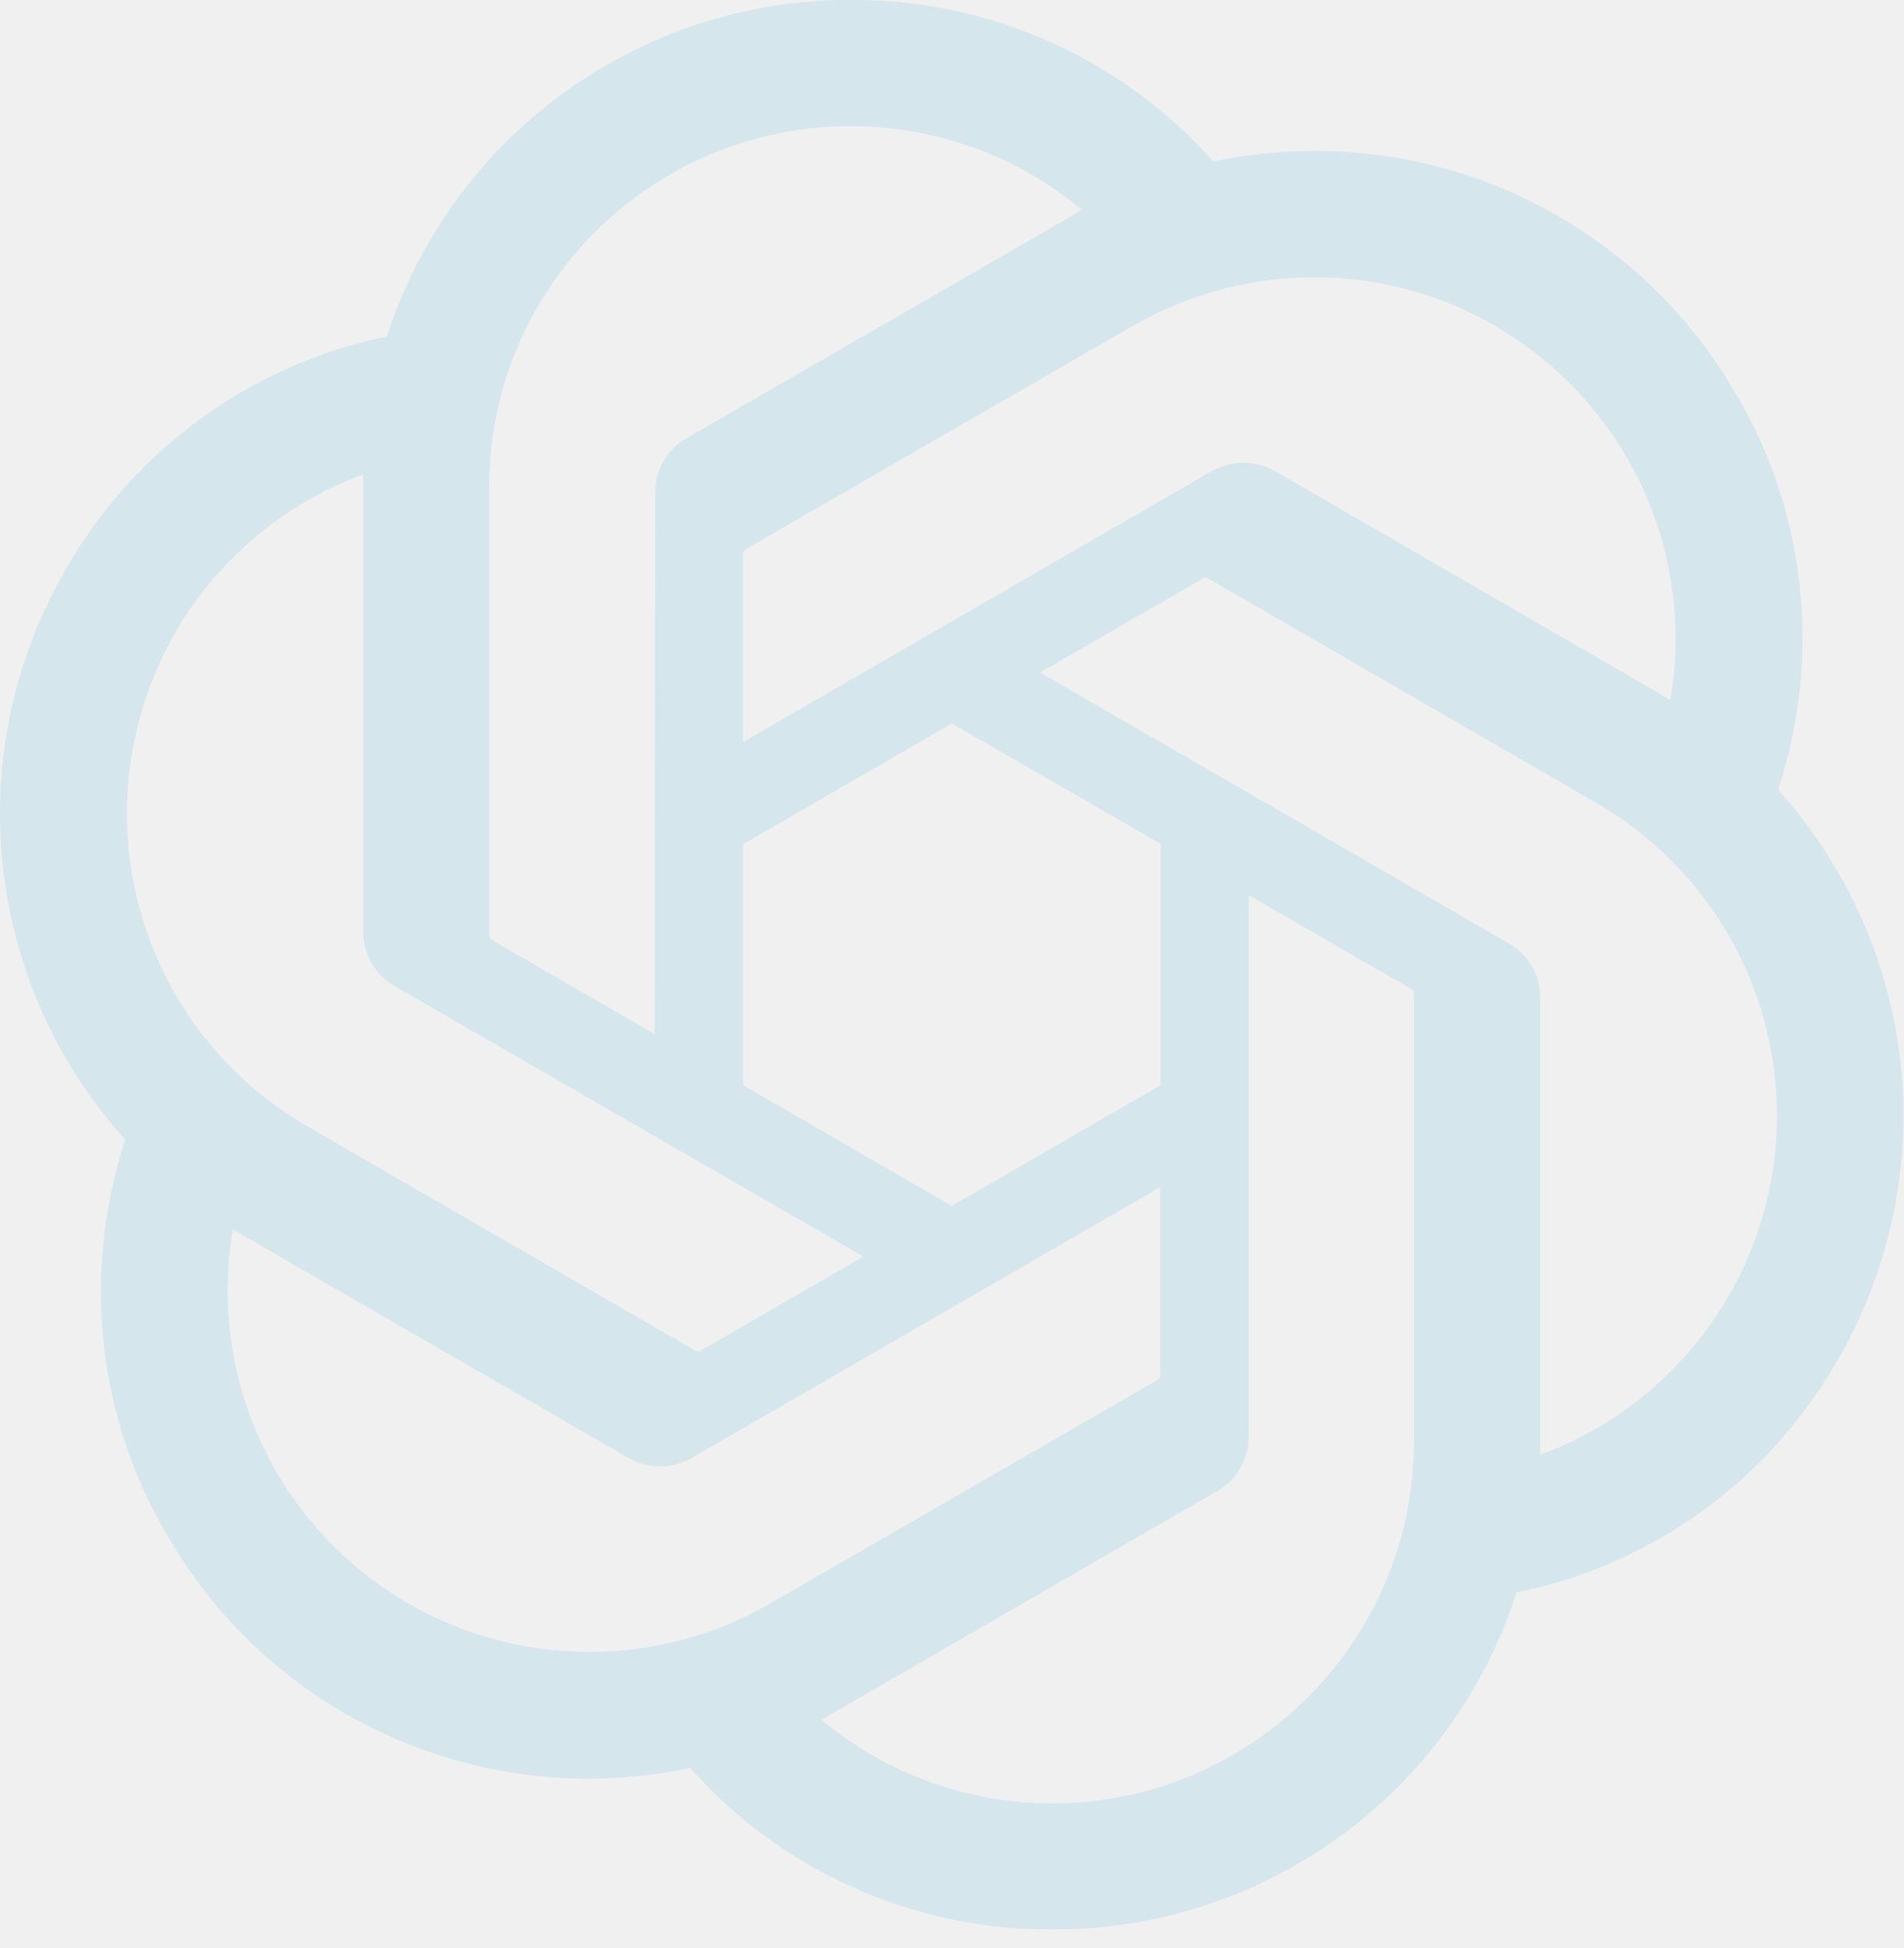
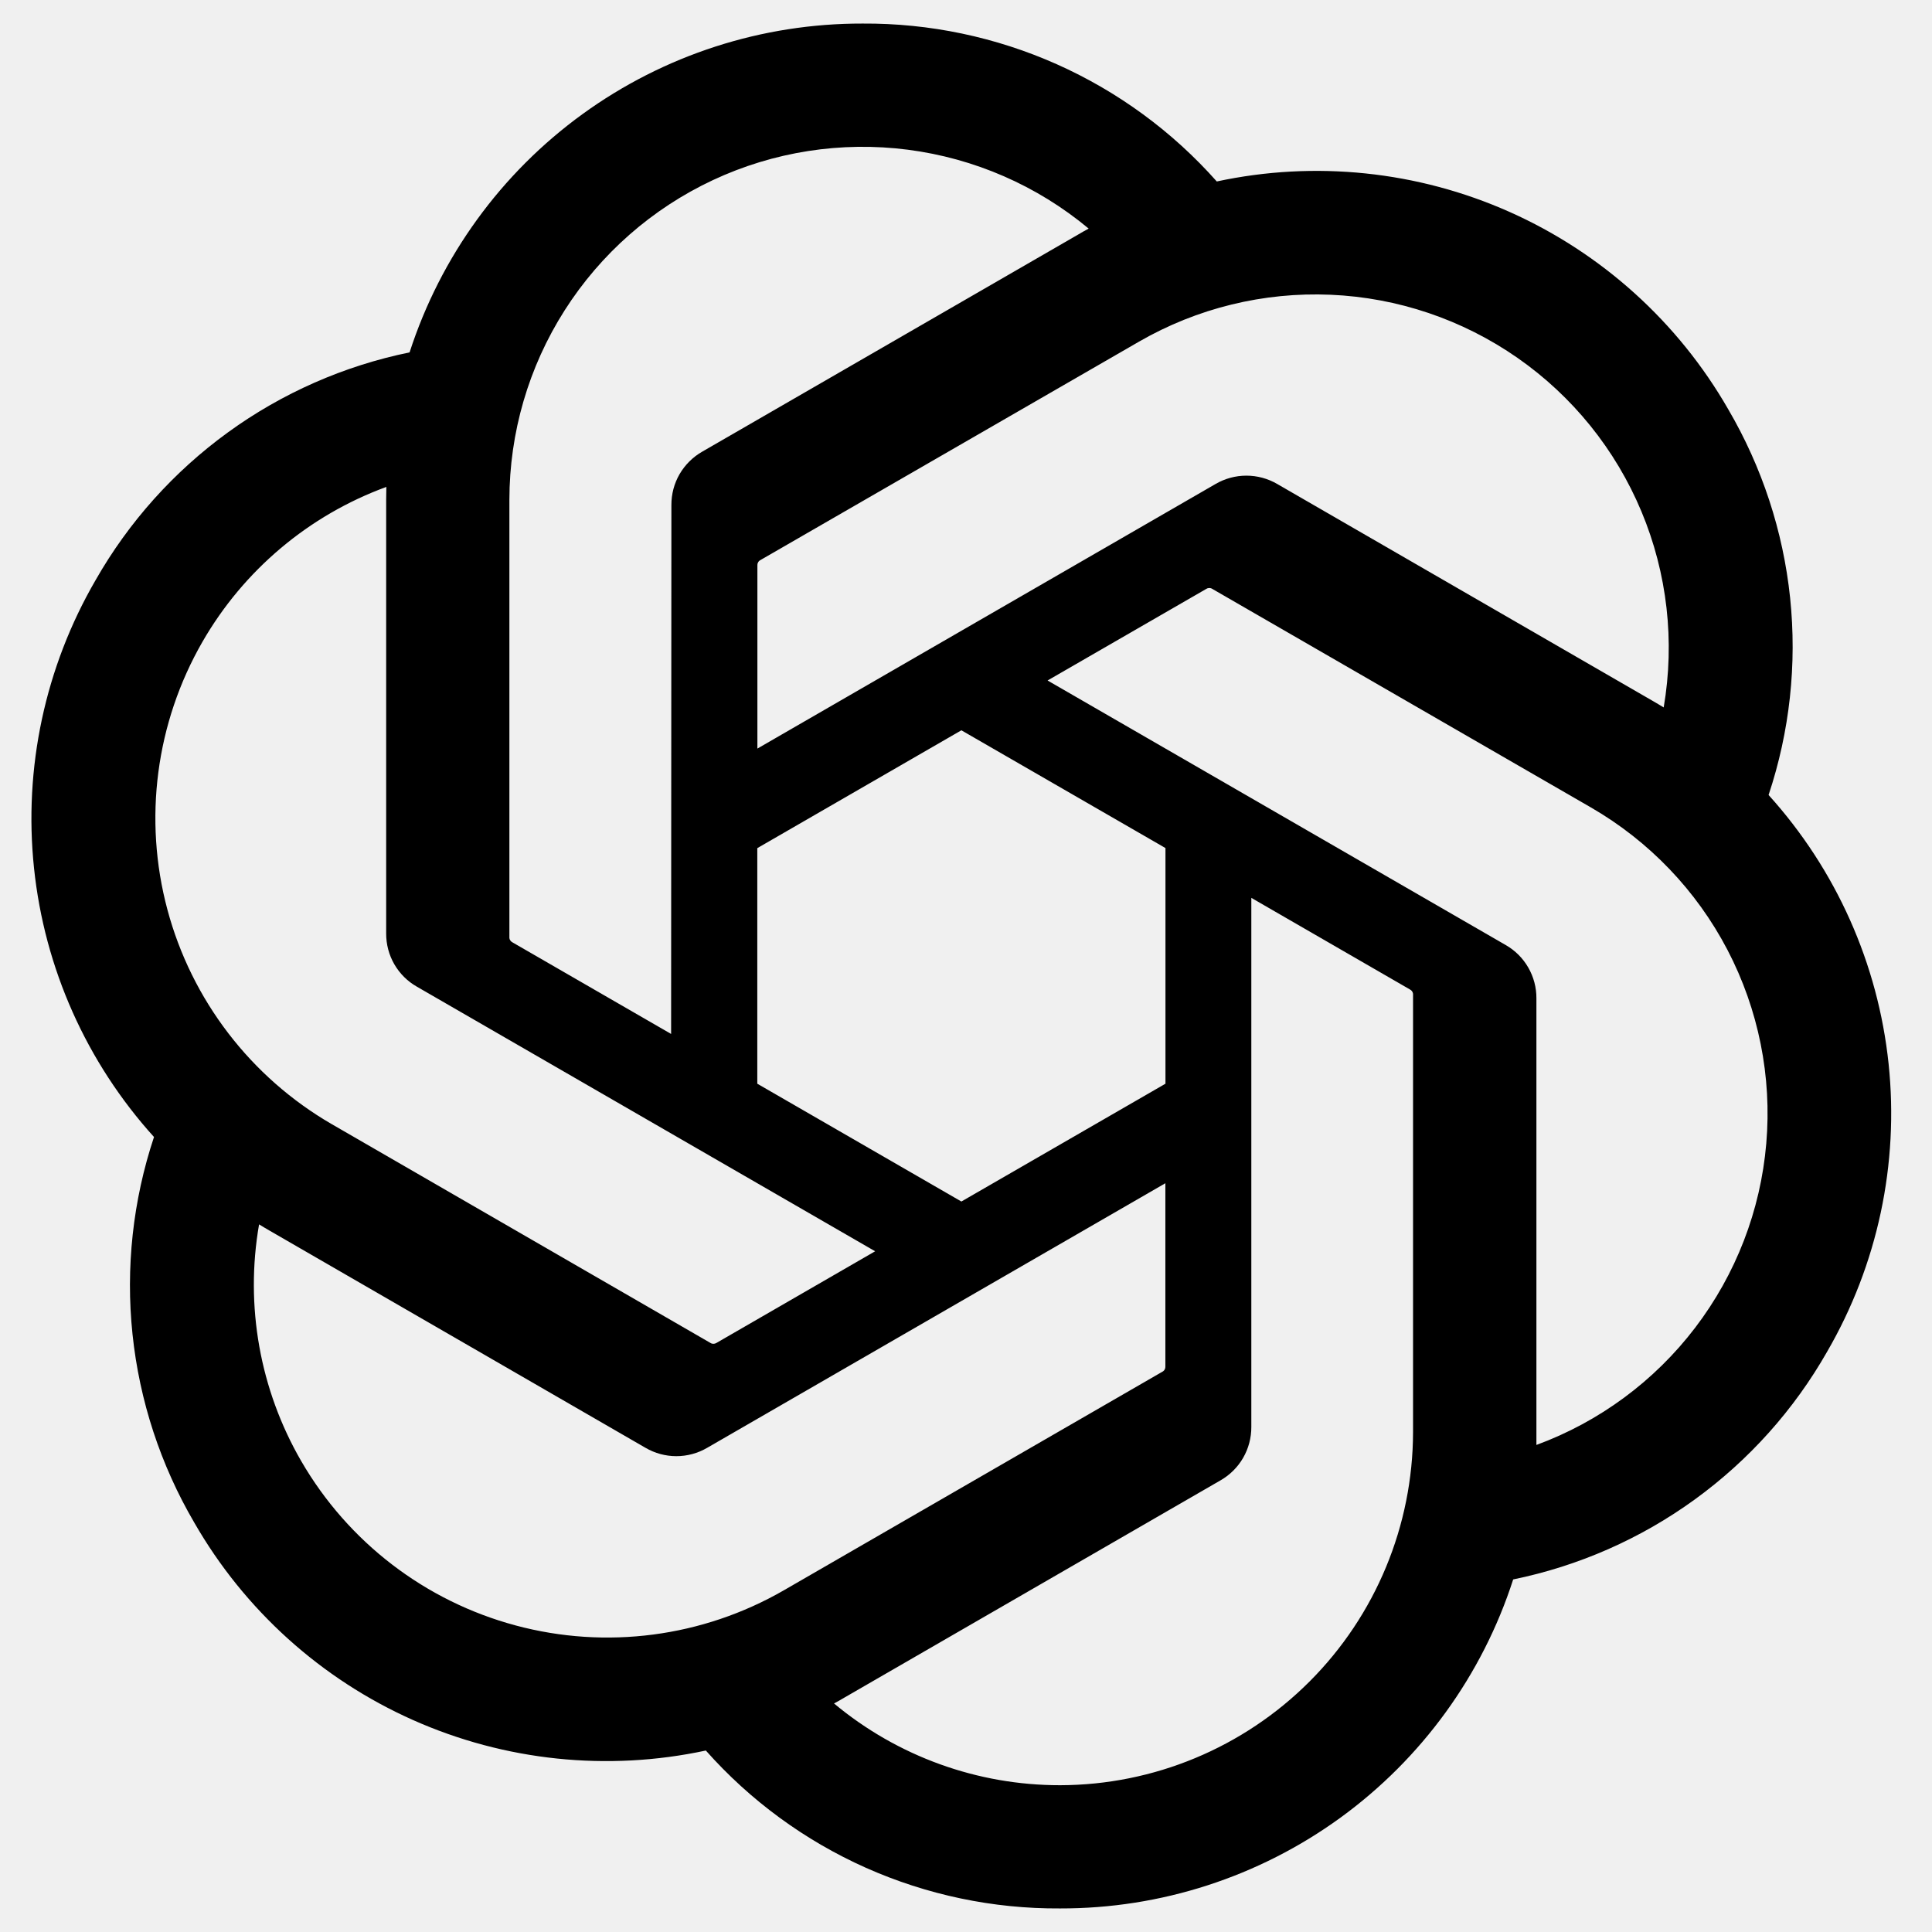
- <svg xmlns="http://www.w3.org/2000/svg" xmlns:xlink="http://www.w3.org/1999/xlink" width="43" height="44" viewBox="0 0 43 44" fill="none">
-   <defs>
-     <rect id="path_0" x="0" y="0" width="43" height="43.58" />
-   </defs>
-   <g opacity="1" transform="translate(0 0.000001981943)  rotate(0 21.5 21.79007)">
-     <mask id="bg-mask-0" fill="white">
-       <use xlink:href="#path_0" />
-     </mask>
-     <g mask="url(#bg-mask-0)">
-       <path id="分组 1" fill-rule="evenodd" style="fill:#8BCAE0" transform="translate(0 0)  rotate(0 21.5 21.79007)" opacity="0.27" d="M40.17 17.84L40.17 17.84C40.53 16.73 40.72 15.57 40.72 14.41C40.72 12.48 40.21 10.58 39.23 8.92C37.27 5.51 33.64 3.41 29.71 3.41C28.94 3.41 28.16 3.49 27.41 3.65C25.35 1.33 22.39 0 19.29 0L19.22 0L19.19 0C14.43 0 10.21 3.07 8.74 7.6C5.68 8.23 3.03 10.15 1.48 12.87C0.51 14.54 0 16.45 0 18.38C0 21.1 1.01 23.73 2.83 25.74C2.47 26.85 2.28 28.01 2.28 29.17C2.28 31.1 2.79 33 3.77 34.66C6.14 38.8 10.92 40.93 15.59 39.93C17.65 42.25 20.61 43.58 23.71 43.58L23.78 43.58L23.81 43.58C28.57 43.58 32.8 40.51 34.26 35.97C37.33 35.35 39.97 33.43 41.52 30.71C42.49 29.03 43 27.13 43 25.2C43 22.48 41.99 19.86 40.17 17.84Z M18.817 38.695C18.727 38.745 18.647 38.795 18.557 38.845C20.017 40.065 21.867 40.735 23.777 40.735L23.787 40.735C28.287 40.725 31.937 37.065 31.947 32.565L31.947 22.435C31.937 22.385 31.907 22.355 31.877 22.335L28.207 20.215L28.207 32.455C28.207 32.965 27.937 33.435 27.487 33.685L18.817 38.695Z M17.393 36.223L26.163 31.163C26.203 31.133 26.223 31.093 26.223 31.053L26.213 31.053L26.213 26.813L15.623 32.933C15.183 33.183 14.643 33.183 14.203 32.933L5.523 27.923C5.443 27.873 5.323 27.803 5.263 27.763C5.183 28.223 5.143 28.693 5.143 29.163C5.143 30.593 5.523 31.993 6.233 33.233L6.233 33.233C7.703 35.763 10.393 37.313 13.313 37.313C14.743 37.313 16.153 36.943 17.393 36.223Z M8.206 11.013C8.206 10.923 8.206 10.783 8.206 10.713C6.416 11.373 4.906 12.643 3.956 14.293L3.956 14.293C3.246 15.533 2.866 16.943 2.866 18.373C2.866 21.293 4.416 23.983 6.946 25.443L15.716 30.513C15.756 30.533 15.806 30.533 15.836 30.503L19.506 28.383L8.916 22.273C8.476 22.023 8.206 21.553 8.206 21.043L8.206 21.033L8.206 11.013Z M36.055 18.13L27.285 13.06C27.245 13.04 27.195 13.05 27.165 13.07L23.495 15.19L34.085 21.31C34.525 21.56 34.795 22.02 34.795 22.53C34.795 22.53 34.795 22.54 34.795 22.54L34.795 32.86C38.005 31.68 40.145 28.62 40.145 25.2C40.145 22.28 38.585 19.59 36.055 18.13Z M16.834 12.412C16.805 12.442 16.785 12.482 16.785 12.522L16.785 12.522L16.785 16.762L27.375 10.642C27.595 10.522 27.845 10.452 28.095 10.452C28.345 10.452 28.584 10.522 28.805 10.642L37.484 15.662C37.565 15.712 37.654 15.762 37.734 15.812L37.734 15.812C37.815 15.352 37.855 14.892 37.855 14.432C37.855 9.922 34.194 6.262 29.684 6.262C28.255 6.262 26.855 6.642 25.605 7.352L16.834 12.412Z M19.221 2.849C14.711 2.849 11.051 6.499 11.051 11.009L11.051 21.139C11.061 21.189 11.081 21.219 11.121 21.239L14.791 23.359L14.801 11.129L14.801 11.119C14.801 10.619 15.071 10.149 15.511 9.899L24.191 4.889C24.261 4.839 24.381 4.779 24.441 4.739C22.981 3.519 21.131 2.849 19.221 2.849Z M16.783 24.51L21.503 27.24L26.223 24.51L26.223 19.06L21.503 16.34L16.783 19.07L16.783 24.51Z " />
-     </g>
-   </g>
+ <svg xmlns="http://www.w3.org/2000/svg" width="41" height="41" viewBox="0 0 41 41" fill="none" stroke-width="1.5" class="h-6 w-6" role="img">
+   <text x="-9999" y="-9999">ChatGPT</text>
+   <path d="M37.532 16.871C37.981 15.524 38.136 14.097 37.989 12.686C37.841 11.274 37.393 9.911 36.676 8.686C35.613 6.834 33.988 5.368 32.037 4.498C30.086 3.629 27.91 3.403 25.822 3.851C24.88 2.789 23.722 1.941 22.426 1.363C21.13 0.786 19.725 0.491 18.306 0.5C16.171 0.495 14.089 1.168 12.361 2.422C10.633 3.676 9.349 5.447 8.692 7.478C7.301 7.763 5.987 8.341 4.838 9.175C3.689 10.009 2.731 11.078 2.028 12.312C0.956 14.159 0.499 16.299 0.722 18.423C0.944 20.547 1.836 22.545 3.268 24.129C2.82 25.476 2.664 26.903 2.812 28.314C2.96 29.726 3.407 31.089 4.124 32.314C5.188 34.166 6.812 35.632 8.763 36.501C10.714 37.37 12.891 37.597 14.979 37.149C15.921 38.211 17.079 39.059 18.375 39.637C19.671 40.214 21.076 40.509 22.495 40.5C24.631 40.505 26.713 39.832 28.442 38.577C30.17 37.322 31.456 35.551 32.112 33.518C33.503 33.233 34.817 32.655 35.966 31.821C37.115 30.987 38.073 29.918 38.775 28.684C39.846 26.837 40.302 24.698 40.079 22.575C39.856 20.452 38.964 18.454 37.532 16.871ZM22.498 37.885C20.744 37.887 19.046 37.273 17.699 36.15C17.76 36.117 17.867 36.059 17.936 36.016L25.9 31.416C26.1 31.302 26.266 31.137 26.381 30.938C26.496 30.739 26.556 30.512 26.555 30.282V19.054L29.921 20.998C29.939 21.007 29.954 21.02 29.966 21.036C29.977 21.052 29.984 21.071 29.987 21.09V30.389C29.984 32.375 29.195 34.279 27.791 35.684C26.387 37.089 24.484 37.881 22.498 37.885ZM6.392 31.006C5.514 29.489 5.197 27.711 5.498 25.983C5.557 26.019 5.66 26.082 5.735 26.124L13.699 30.725C13.898 30.841 14.123 30.902 14.353 30.902C14.583 30.902 14.809 30.841 15.007 30.725L24.731 25.11V28.998C24.732 29.018 24.728 29.038 24.72 29.056C24.712 29.074 24.699 29.089 24.683 29.101L16.632 33.75C14.91 34.742 12.864 35.01 10.945 34.495C9.025 33.981 7.388 32.726 6.392 31.006ZM4.297 13.619C5.172 12.1 6.553 10.936 8.199 10.333C8.199 10.401 8.195 10.523 8.195 10.607V19.808C8.194 20.038 8.253 20.264 8.368 20.463C8.483 20.662 8.649 20.827 8.849 20.94L18.572 26.554L15.206 28.498C15.189 28.509 15.17 28.515 15.15 28.517C15.131 28.519 15.111 28.516 15.092 28.508L7.04 23.856C5.321 22.86 4.067 21.224 3.553 19.305C3.039 17.386 3.306 15.341 4.297 13.619ZM31.955 20.056L22.231 14.441L25.598 12.498C25.614 12.487 25.633 12.48 25.653 12.479C25.673 12.477 25.693 12.48 25.711 12.488L33.763 17.136C34.997 17.849 36.002 18.898 36.661 20.161C37.319 21.424 37.605 22.849 37.483 24.268C37.362 25.688 36.838 27.043 35.974 28.176C35.11 29.309 33.941 30.172 32.605 30.664C32.605 30.595 32.605 30.473 32.605 30.389V21.188C32.607 20.959 32.547 20.733 32.433 20.534C32.319 20.335 32.154 20.17 31.955 20.056ZM35.306 15.013C35.246 14.976 35.143 14.914 35.069 14.872L27.105 10.271C26.906 10.155 26.68 10.094 26.45 10.094C26.221 10.094 25.995 10.155 25.796 10.271L16.073 15.886V11.998C16.072 11.978 16.075 11.959 16.084 11.941C16.092 11.922 16.105 11.907 16.121 11.895L24.172 7.25C25.405 6.539 26.816 6.194 28.238 6.255C29.661 6.316 31.036 6.781 32.204 7.595C33.372 8.409 34.284 9.539 34.833 10.853C35.383 12.167 35.546 13.61 35.306 15.013ZM14.242 21.942L10.875 19.998C10.858 19.989 10.842 19.976 10.831 19.96C10.819 19.944 10.812 19.925 10.81 19.906V10.607C10.811 9.183 11.217 7.788 11.982 6.587C12.747 5.385 13.838 4.427 15.127 3.823C16.417 3.219 17.852 2.995 19.265 3.177C20.677 3.359 22.009 3.939 23.103 4.851C23.043 4.884 22.937 4.942 22.867 4.985L14.902 9.585C14.703 9.699 14.537 9.864 14.421 10.063C14.306 10.262 14.247 10.488 14.248 10.717L14.242 21.942ZM16.071 17.999L20.402 15.498L24.733 17.997V22.998L20.402 25.498L16.071 22.998V17.999Z" fill="currentColor" />
</svg>
